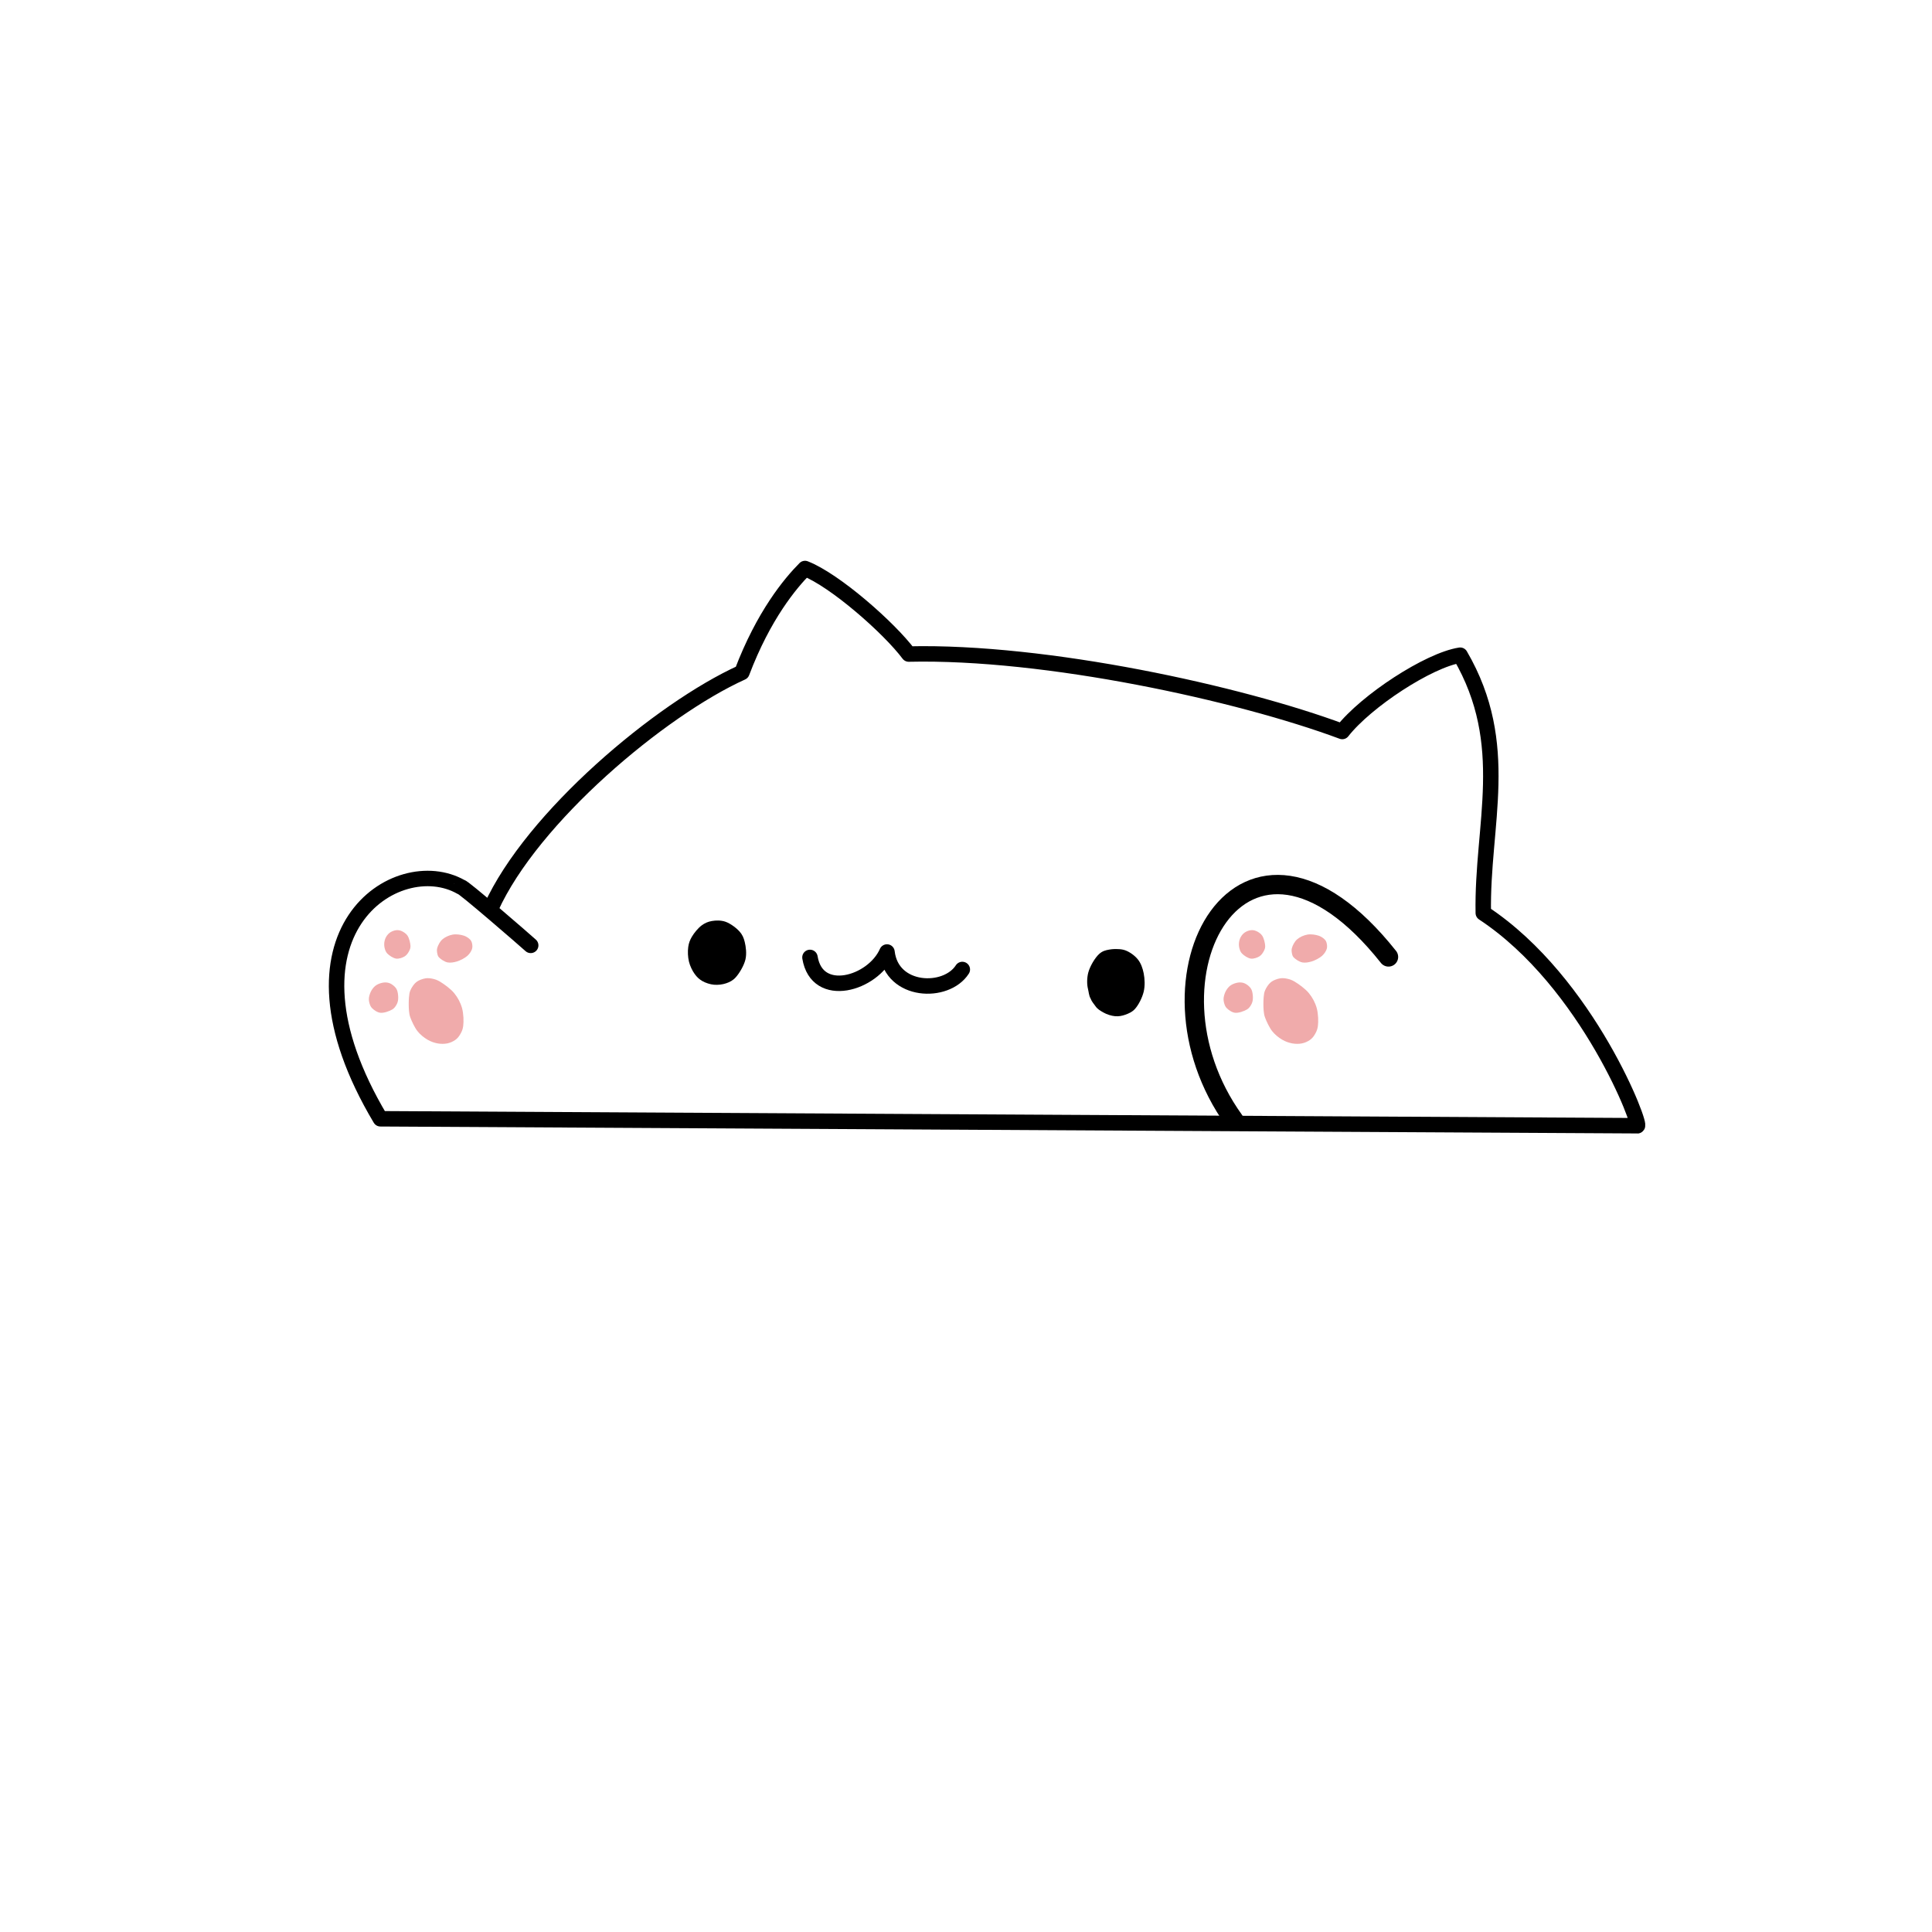
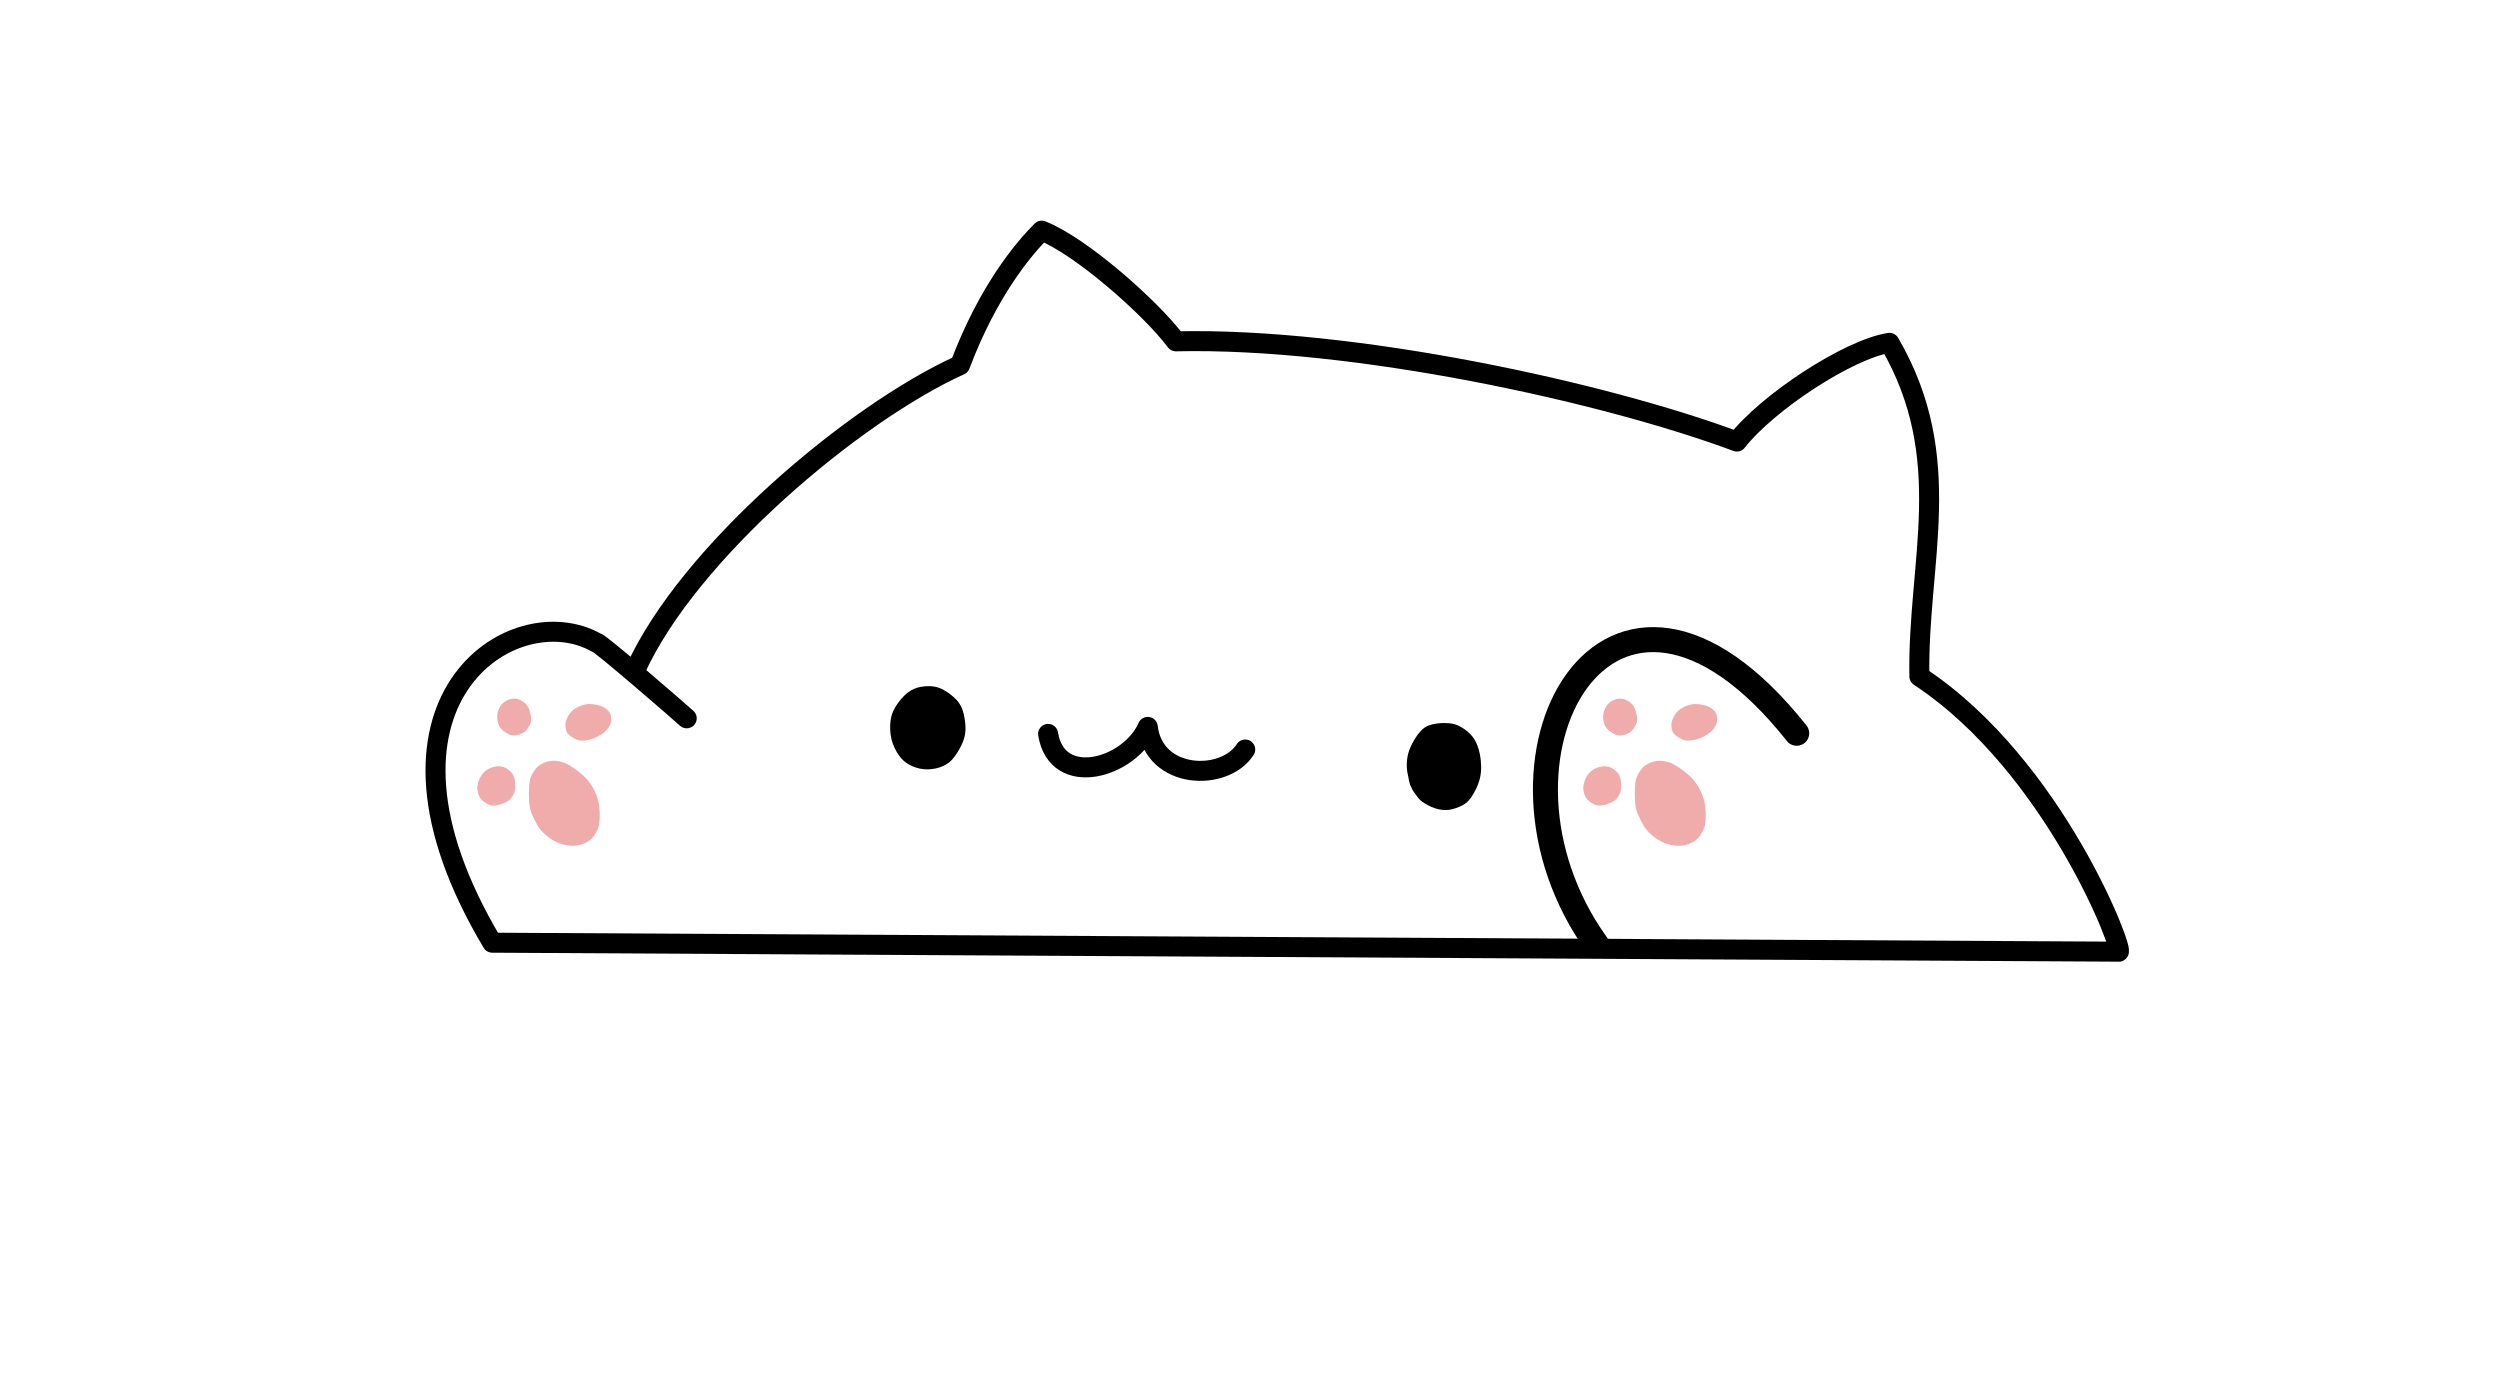
- <svg xmlns="http://www.w3.org/2000/svg" xmlns:ns1="https://boxy-svg.com" viewBox="0 0 500 500">
+ <svg xmlns="http://www.w3.org/2000/svg" xmlns:ns1="https://boxy-svg.com" viewBox="0 101 500 277">
  <defs>
    <ns1:export>
      <ns1:file format="png" href="#object-0" />
      <ns1:file format="png" href="#object-1" path="Untitled 2.png" />
      <ns1:file format="png" href="#object-2" path="Untitled 3.png" />
      <ns1:file format="png" href="#object-3" path="Untitled 4.png" />
      <ns1:file format="png" href="#object-4" path="Untitled 5.png" />
      <ns1:file format="png" href="#object-5" path="Untitled 6.png" />
      <ns1:file format="png" href="#object-6" path="Untitled 7.png" />
    </ns1:export>
  </defs>
-   <rect width="500" height="276.496" style="stroke: rgb(0, 0, 0); fill: rgba(216, 216, 216, 0); stroke-width: 0px;" id="object-6" y="101.069" />
  <path style="stroke: rgb(0, 0, 0); stroke-linecap: round; stroke-linejoin: round; stroke-width: 4px; fill: rgb(255, 255, 255);" d="M 137.344 244.662 C 135.988 243.423 119.549 229.157 119.343 229.57 C 102.75 220.064 69.67 241.28 98.449 289.54 L 423.668 291.335 C 425.392 292.47 411.149 254.245 383.876 236.285 C 383.453 213.382 391.415 192.775 377.892 169.565 C 369.739 170.835 353.549 181.415 347.375 189.312 C 320.799 179.406 270.707 168.45 235.179 169.266 C 230.139 162.522 216.085 150.145 208.335 147.132 C 204.549 150.942 197.618 159.218 192.007 174.026 C 170.898 183.586 137.701 211.485 127.083 234.955" id="object-0" />
  <path style="fill: none; stroke: rgb(0, 0, 0); stroke-linecap: round; stroke-width: 5px; stroke-linejoin: round;" d="M 359.342 247.654 C 321.873 200.429 292.785 252.989 319.381 289.964" id="object-1" />
  <path style="fill: none; stroke: rgb(0, 0, 0); stroke-width: 4px; stroke-linecap: round; stroke-linejoin: round;" d="M 209.618 247.779 C 211.423 258.852 225.933 254.639 229.552 246.378 C 230.772 256.95 244.89 257.389 249.046 250.902" id="object-2" />
  <path d="M 184.206 238.361 C 185.272 238.174 186.614 238.144 187.766 238.55 C 189.025 238.994 190.582 240.152 191.421 241.108 C 192.13 241.918 192.471 242.697 192.732 243.761 C 193.043 245.023 193.272 246.821 192.92 248.309 C 192.545 249.889 191.34 251.909 190.39 252.951 C 189.644 253.767 188.865 254.149 187.954 254.466 C 187 254.799 185.803 254.942 184.768 254.845 C 183.742 254.749 182.615 254.382 181.77 253.898 C 180.979 253.445 180.359 252.868 179.802 252.098 C 179.178 251.237 178.586 250.028 178.303 248.877 C 178.012 247.696 177.958 246.209 178.115 245.087 C 178.255 244.091 178.54 243.308 179.052 242.435 C 179.636 241.441 180.663 240.184 181.582 239.498 C 182.397 238.889 183.23 238.531 184.206 238.361 Z M 291.21 245.94 C 292.362 246.356 293.691 247.301 294.489 248.309 C 295.274 249.298 295.729 250.583 295.988 251.908 C 296.269 253.341 296.351 255.129 295.988 256.645 C 295.618 258.195 294.648 260.09 293.74 261.098 C 293.001 261.917 292.088 262.299 291.21 262.614 C 290.367 262.916 289.489 263.071 288.586 262.993 C 287.619 262.91 286.433 262.53 285.588 262.045 C 284.797 261.592 284.058 261.199 283.506 260.399 C 283.086 259.79 282.526 259.215 282.226 258.371 C 281.824 257.746 281.758 256.675 281.559 255.888 C 281.269 254.737 281.283 253.044 281.654 251.669 C 282.09 250.061 283.356 247.893 284.463 246.887 C 285.295 246.133 286.082 245.926 287.087 245.75 C 287.756 245.633 288.581 245.574 289.389 245.629 C 290.007 245.642 290.637 245.733 291.21 245.94 Z" style="mix-blend-mode: normal; isolation: auto; stroke-width: 0px; fill-rule: evenodd; paint-order: fill;" id="object-3" />
  <path d="M 323.705 240.737 C 324.169 240.684 324.605 240.736 325.059 240.93 C 325.587 241.157 326.265 241.557 326.654 242.139 C 327.1 242.806 327.413 244.119 327.428 244.847 C 327.439 245.398 327.273 245.773 327.041 246.2 C 326.79 246.663 326.436 247.194 325.929 247.506 C 325.359 247.856 324.435 248.188 323.705 248.086 C 322.935 247.979 321.926 247.286 321.433 246.78 C 321.037 246.375 320.885 245.908 320.756 245.427 C 320.625 244.941 320.594 244.38 320.659 243.88 C 320.724 243.381 320.891 242.857 321.142 242.429 C 321.392 242.004 321.742 241.597 322.158 241.317 C 322.59 241.026 323.204 240.794 323.705 240.737 Z M 338.372 241.867 C 339.303 241.709 340.488 241.894 341.273 242.157 C 341.934 242.378 342.521 242.798 342.869 243.172 C 343.147 243.471 343.267 243.766 343.352 244.139 C 343.448 244.558 343.511 245.094 343.352 245.589 C 343.167 246.17 342.724 246.864 342.144 247.378 C 341.476 247.971 340.307 248.564 339.436 248.829 C 338.67 249.062 337.758 249.218 337.019 249.07 C 336.227 248.912 335.304 248.269 334.843 247.813 C 334.511 247.486 334.443 247.147 334.359 246.75 C 334.268 246.317 334.205 245.826 334.359 245.299 C 334.553 244.641 335.031 243.688 335.665 243.124 C 336.341 242.521 337.433 242.026 338.372 241.867 Z M 320.514 254.275 C 321.059 254.213 321.578 254.276 322.061 254.468 C 322.564 254.668 323.127 255.107 323.463 255.483 C 323.755 255.809 323.913 256.105 324.043 256.547 C 324.204 257.091 324.287 257.983 324.237 258.578 C 324.193 259.09 324.082 259.504 323.85 259.931 C 323.599 260.394 323.297 260.893 322.738 261.237 C 322.019 261.679 320.555 262.204 319.644 262.107 C 318.821 262.02 317.946 261.383 317.468 260.898 C 317.076 260.502 316.919 260.016 316.791 259.545 C 316.665 259.081 316.617 258.606 316.694 258.094 C 316.781 257.518 317.047 256.788 317.371 256.257 C 317.683 255.746 318.077 255.279 318.58 254.951 C 319.112 254.605 319.906 254.343 320.514 254.275 Z M 331.243 253.206 C 331.912 253.086 332.541 253.163 333.177 253.303 C 333.831 253.447 334.369 253.628 335.111 254.076 C 336.135 254.696 337.788 255.87 338.737 257.026 C 339.66 258.151 340.377 259.487 340.767 260.894 C 341.171 262.348 341.233 264.396 341.058 265.632 C 340.924 266.571 340.564 267.248 340.187 267.856 C 339.853 268.396 339.486 268.807 338.979 269.161 C 338.426 269.548 337.683 269.883 336.948 270.032 C 336.174 270.188 335.271 270.183 334.434 270.032 C 333.562 269.874 332.656 269.556 331.823 269.065 C 330.925 268.535 329.979 267.791 329.26 266.889 C 328.495 265.929 327.784 264.375 327.423 263.408 C 327.155 262.689 327.109 262.312 327.036 261.571 C 326.944 260.622 326.944 259.039 327.036 258.089 C 327.109 257.348 327.148 256.864 327.423 256.252 C 327.735 255.559 328.282 254.681 328.922 254.173 C 329.557 253.669 330.5 253.34 331.243 253.206 Z" style="mix-blend-mode: normal; isolation: auto; fill: rgb(240, 171, 171);" id="object-4" />
  <path d="M 102.512 240.737 C 102.976 240.684 103.412 240.736 103.866 240.93 C 104.394 241.157 105.072 241.557 105.461 242.139 C 105.907 242.806 106.22 244.119 106.235 244.847 C 106.246 245.398 106.08 245.773 105.848 246.2 C 105.597 246.663 105.243 247.194 104.736 247.506 C 104.166 247.856 103.242 248.188 102.512 248.086 C 101.742 247.979 100.733 247.286 100.24 246.78 C 99.844 246.375 99.692 245.908 99.563 245.427 C 99.432 244.941 99.401 244.38 99.466 243.88 C 99.531 243.381 99.698 242.857 99.949 242.429 C 100.199 242.004 100.549 241.597 100.965 241.317 C 101.397 241.026 102.011 240.794 102.512 240.737 Z M 117.179 241.867 C 118.11 241.709 119.295 241.894 120.08 242.157 C 120.741 242.378 121.328 242.798 121.676 243.172 C 121.954 243.471 122.074 243.766 122.159 244.139 C 122.255 244.558 122.318 245.094 122.159 245.589 C 121.974 246.17 121.531 246.864 120.951 247.378 C 120.283 247.971 119.114 248.564 118.243 248.829 C 117.477 249.062 116.565 249.218 115.826 249.07 C 115.034 248.912 114.111 248.269 113.65 247.813 C 113.318 247.486 113.25 247.147 113.166 246.75 C 113.075 246.317 113.012 245.826 113.166 245.299 C 113.36 244.641 113.838 243.688 114.472 243.124 C 115.148 242.521 116.24 242.026 117.179 241.867 Z M 99.321 254.275 C 99.866 254.213 100.385 254.276 100.868 254.468 C 101.371 254.668 101.934 255.107 102.27 255.483 C 102.562 255.809 102.72 256.105 102.85 256.547 C 103.011 257.091 103.094 257.983 103.044 258.578 C 103 259.09 102.889 259.504 102.657 259.931 C 102.406 260.394 102.104 260.893 101.545 261.237 C 100.826 261.679 99.362 262.204 98.451 262.107 C 97.628 262.02 96.753 261.383 96.275 260.898 C 95.883 260.502 95.726 260.016 95.598 259.545 C 95.472 259.081 95.424 258.606 95.501 258.094 C 95.588 257.518 95.854 256.788 96.178 256.257 C 96.49 255.746 96.884 255.279 97.387 254.951 C 97.919 254.605 98.713 254.343 99.321 254.275 Z M 110.05 253.206 C 110.719 253.086 111.348 253.163 111.984 253.303 C 112.638 253.447 113.176 253.628 113.918 254.076 C 114.942 254.696 116.595 255.87 117.544 257.026 C 118.467 258.151 119.184 259.487 119.574 260.894 C 119.978 262.348 120.04 264.396 119.865 265.632 C 119.731 266.571 119.371 267.248 118.994 267.856 C 118.66 268.396 118.293 268.807 117.786 269.161 C 117.233 269.548 116.49 269.883 115.755 270.032 C 114.981 270.188 114.078 270.183 113.241 270.032 C 112.369 269.874 111.463 269.556 110.63 269.065 C 109.732 268.535 108.786 267.791 108.067 266.889 C 107.302 265.929 106.591 264.375 106.23 263.408 C 105.962 262.689 105.916 262.312 105.843 261.571 C 105.751 260.622 105.751 259.039 105.843 258.089 C 105.916 257.348 105.955 256.864 106.23 256.252 C 106.542 255.559 107.089 254.681 107.729 254.173 C 108.364 253.669 109.307 253.34 110.05 253.206 Z" style="mix-blend-mode: normal; isolation: auto; fill: rgb(240, 171, 171); stroke-width: 1px;" id="object-5" />
</svg>
